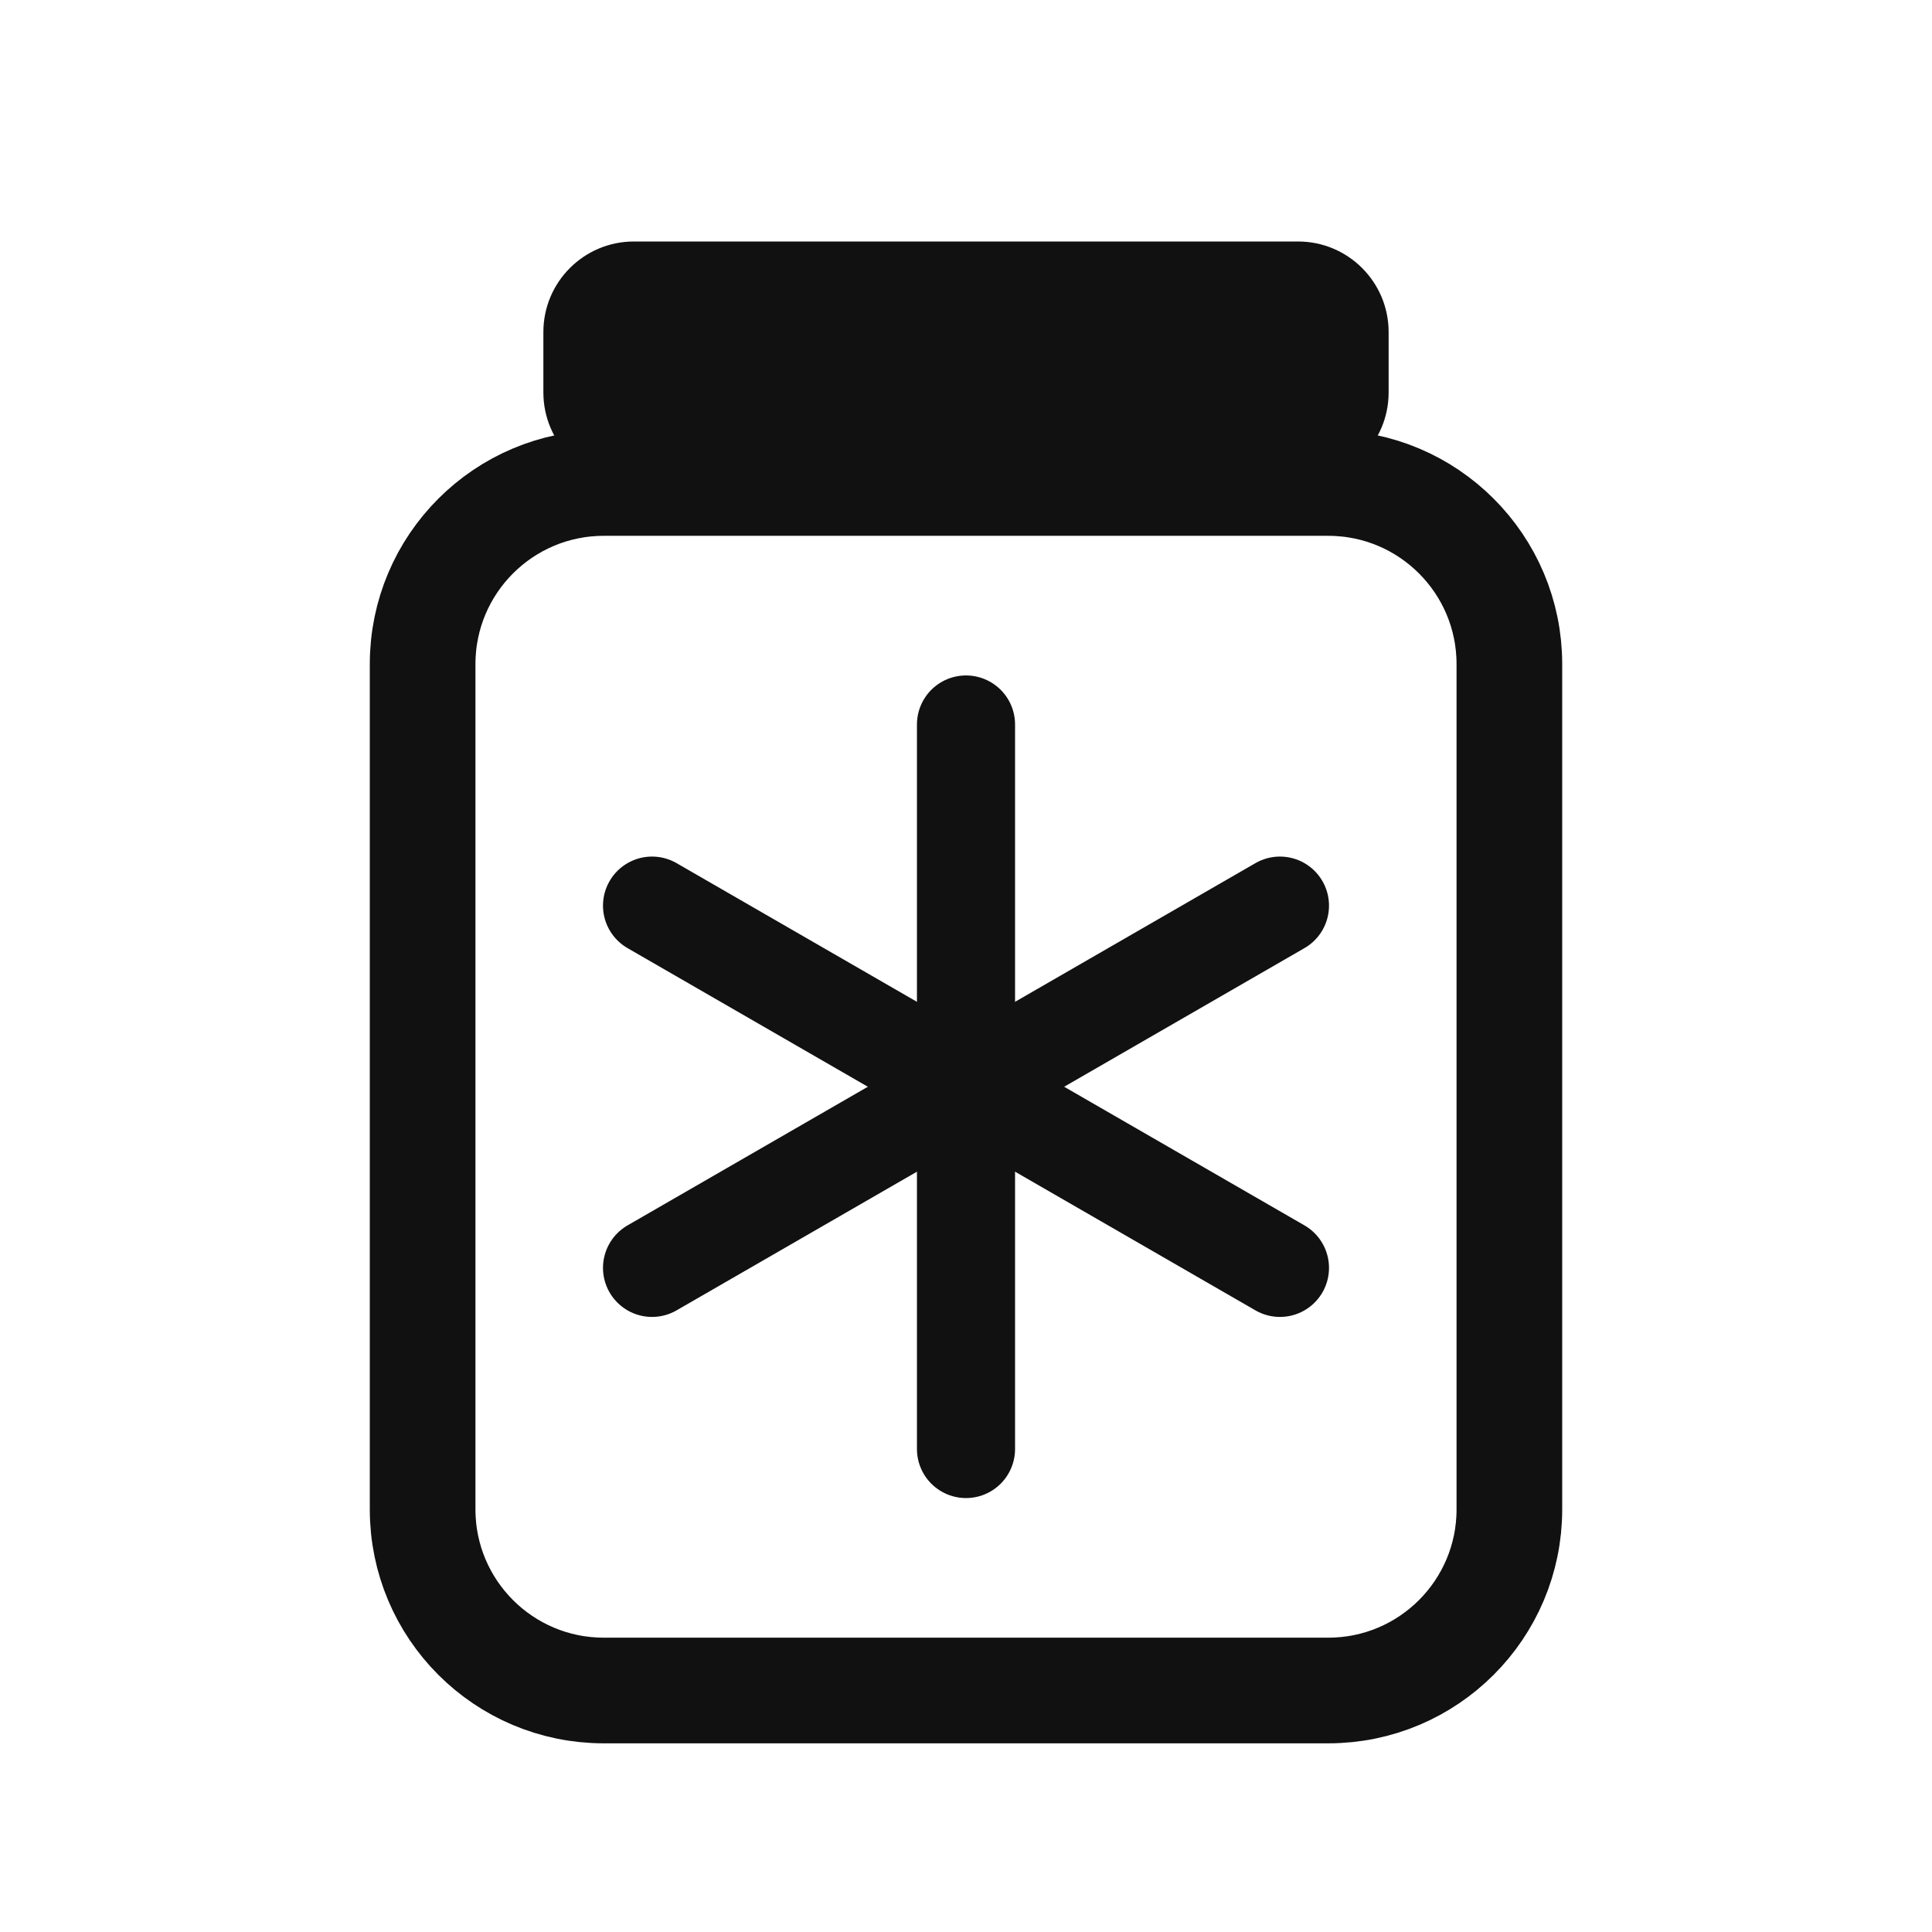
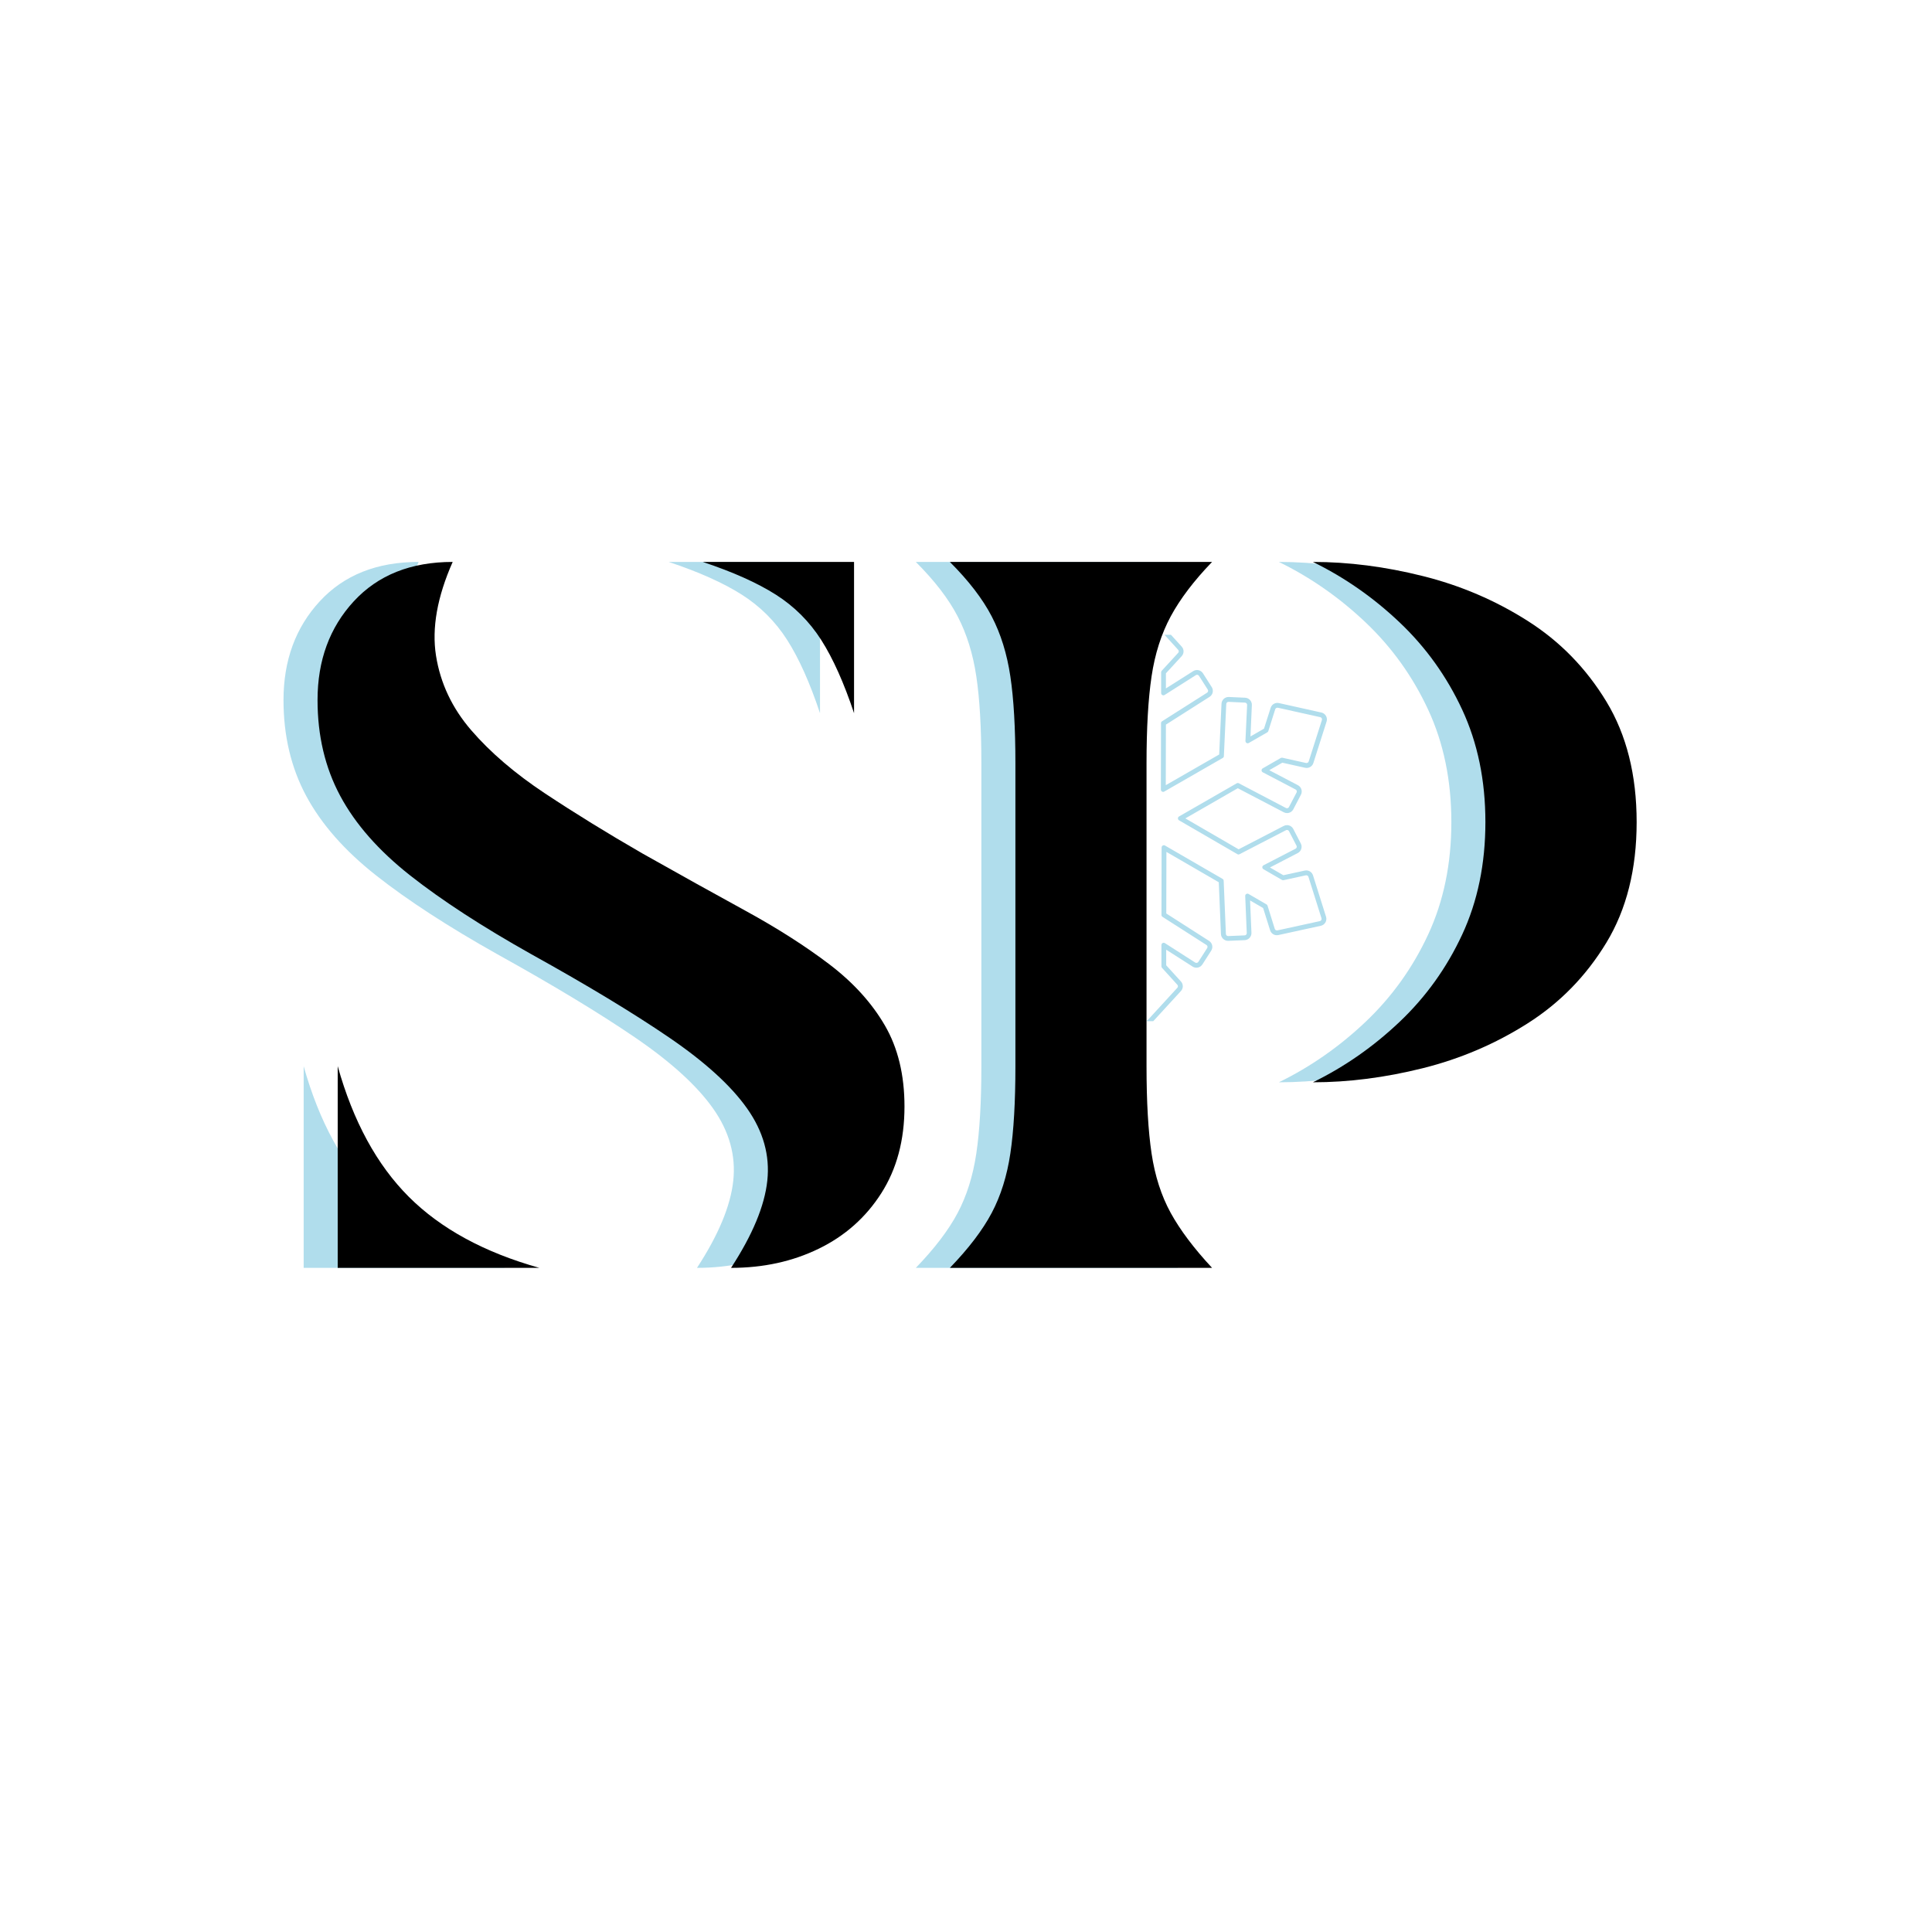
- <svg xmlns="http://www.w3.org/2000/svg" viewBox="0 0 256 256">
-   <rect x="56" y="64" width="144" height="160" rx="24" fill="none" stroke="#111111" stroke-width="14" />
-   <rect x="72" y="32" width="112" height="32" rx="12" fill="#111111" />
-   <g stroke="#111111" stroke-width="13" stroke-linecap="round">
-     <line x1="128" y1="96" x2="128" y2="192" />
-     <line x1="86.4" y1="120" x2="169.6" y2="168" />
-     <line x1="169.6" y1="120" x2="86.4" y2="168" />
+ <svg xmlns="http://www.w3.org/2000/svg" width="2000" zoomAndPan="magnify" viewBox="0 0 1500 1500" height="2000" preserveAspectRatio="xMidYMid meet" version="1.0">
+   <defs>
+     <g />
+     <clipPath id="359f55738b">
+       <path d="M 890.47 492.85 L 1030.5 492.85 L 1030.5 792.85 L 890.47 792.85 Z M 890.47 492.85 " clip-rule="nonzero" />
+     </clipPath>
+   </defs>
+   <g fill="#b0ddec" fill-opacity="1">
+     <g transform="translate(180.95, 984.37)">
+       <g>
+         <path d="M 144.08 -548.09 C 132.07 -520.96 127.75 -496.69 131.14 -475.28 C 134.54 -453.88 143.67 -434.55 158.55 -417.33 C 173.43 -400.11 192.49 -383.8 215.72 -368.39 C 238.95 -352.99 264.13 -337.47 291.28 -321.81 C 319.99 -305.63 346.74 -290.76 371.53 -277.19 C 396.32 -263.61 417.98 -249.78 436.52 -235.69 C 455.05 -221.59 469.4 -205.8 479.58 -188.31 C 489.77 -170.82 494.86 -149.81 494.86 -125.28 C 494.86 -99.18 488.85 -76.73 476.84 -57.94 C 464.84 -39.14 448.66 -24.79 428.3 -14.88 C 407.94 -4.96 385.24 0 360.19 0 C 376.88 -25.57 386.27 -48.14 388.36 -67.72 C 390.45 -87.3 385.23 -105.97 372.7 -123.72 C 360.18 -141.47 339.96 -159.87 312.03 -178.92 C 284.1 -197.97 248.47 -219.5 205.14 -243.52 C 167.04 -264.91 135.72 -285.27 111.19 -304.58 C 86.66 -323.9 68.52 -344.52 56.77 -366.44 C 45.02 -388.36 39.16 -413.16 39.16 -440.83 C 39.16 -471.63 48.55 -497.21 67.34 -517.56 C 86.13 -537.91 111.71 -548.09 144.08 -548.09 Z M 455.7 -430.66 C 447.88 -454.14 439.4 -473.07 430.27 -487.42 C 421.13 -501.77 409.38 -513.52 395.02 -522.66 C 380.66 -531.79 361.74 -540.27 338.25 -548.09 L 455.7 -548.09 Z M 54.81 -156.59 C 66.81 -113.79 85.21 -79.99 110 -55.2 C 134.8 -30.41 168.6 -12.01 211.41 0 L 54.81 0 Z M 54.81 -156.59 " />
+       </g>
+     </g>
+   </g>
+   <g fill="#b0ddec" fill-opacity="1">
+     <g transform="translate(675.81, 984.37)">
+       <g>
+         <path d="M 35.23 0 C 49.85 -15.13 60.68 -29.36 67.72 -42.67 C 74.77 -55.98 79.6 -71.38 82.2 -88.86 C 84.82 -106.35 86.12 -128.93 86.12 -156.59 L 86.12 -391.5 C 86.12 -419.16 84.82 -441.74 82.2 -459.22 C 79.6 -476.71 74.77 -492.24 67.72 -505.81 C 60.68 -519.38 49.85 -533.48 35.23 -548.09 L 238.81 -548.09 C 224.72 -533.48 214.02 -519.38 206.7 -505.81 C 199.4 -492.24 194.44 -476.71 191.83 -459.22 C 189.22 -441.74 187.92 -419.16 187.92 -391.5 L 187.92 -156.59 C 187.92 -128.93 189.22 -106.35 191.83 -88.86 C 194.44 -71.38 199.4 -55.98 206.7 -42.67 C 214.02 -29.36 224.72 -15.13 238.81 0 Z M 568.45 -346.09 C 568.45 -309.55 560.62 -278.36 544.97 -252.52 C 529.31 -226.68 508.95 -205.8 483.89 -189.88 C 458.84 -173.96 431.69 -162.34 402.45 -155.03 C 373.22 -147.73 344.77 -144.08 317.11 -144.08 C 341.65 -156.08 364.1 -171.73 384.45 -191.05 C 404.8 -210.36 420.99 -232.94 433 -258.78 C 445.01 -284.62 451.02 -313.73 451.02 -346.09 C 451.02 -378.45 445.01 -407.55 433 -433.39 C 420.99 -459.23 404.8 -481.81 384.45 -501.12 C 364.1 -520.44 341.65 -536.09 317.11 -548.09 C 344.77 -548.09 373.22 -544.44 402.45 -537.12 C 431.69 -529.82 458.84 -518.21 483.89 -502.28 C 508.95 -486.36 529.31 -465.48 544.97 -439.64 C 560.62 -413.8 568.45 -382.62 568.45 -346.09 Z M 568.45 -346.09 " />
+       </g>
+     </g>
+   </g>
+   <g fill="#000000" fill-opacity="1">
+     <g transform="translate(207.38, 984.37)">
+       <g>
+         <path d="M 144.08 -548.09 C 132.07 -520.96 127.75 -496.69 131.14 -475.28 C 134.54 -453.88 143.67 -434.55 158.55 -417.33 C 173.43 -400.11 192.49 -383.8 215.72 -368.39 C 238.95 -352.99 264.13 -337.47 291.28 -321.81 C 319.99 -305.63 346.74 -290.76 371.53 -277.19 C 396.32 -263.61 417.98 -249.78 436.52 -235.69 C 455.05 -221.59 469.4 -205.8 479.58 -188.31 C 489.77 -170.82 494.86 -149.81 494.86 -125.28 C 494.86 -99.18 488.85 -76.73 476.84 -57.94 C 464.84 -39.14 448.66 -24.79 428.3 -14.88 C 407.94 -4.96 385.24 0 360.19 0 C 376.88 -25.57 386.27 -48.14 388.36 -67.72 C 390.45 -87.3 385.23 -105.97 372.7 -123.72 C 360.18 -141.47 339.96 -159.87 312.03 -178.92 C 284.1 -197.97 248.47 -219.5 205.14 -243.52 C 167.04 -264.91 135.72 -285.27 111.19 -304.58 C 86.66 -323.9 68.52 -344.52 56.77 -366.44 C 45.02 -388.36 39.16 -413.16 39.16 -440.83 C 39.16 -471.63 48.55 -497.21 67.34 -517.56 C 86.13 -537.91 111.71 -548.09 144.08 -548.09 Z M 455.7 -430.66 C 447.88 -454.14 439.4 -473.07 430.27 -487.42 C 421.13 -501.77 409.38 -513.52 395.02 -522.66 C 380.66 -531.79 361.74 -540.27 338.25 -548.09 L 455.7 -548.09 Z M 54.81 -156.59 C 66.81 -113.79 85.21 -79.99 110 -55.2 C 134.8 -30.41 168.6 -12.01 211.41 0 L 54.81 0 Z M 54.81 -156.59 " />
+       </g>
+     </g>
+   </g>
+   <g fill="#000000" fill-opacity="1">
+     <g transform="translate(702.24, 984.37)">
+       <g>
+         <path d="M 35.23 0 C 49.85 -15.13 60.68 -29.36 67.72 -42.67 C 74.77 -55.98 79.6 -71.38 82.2 -88.86 C 84.82 -106.35 86.12 -128.93 86.12 -156.59 L 86.12 -391.5 C 86.12 -419.16 84.82 -441.74 82.2 -459.22 C 79.6 -476.71 74.77 -492.24 67.72 -505.81 C 60.68 -519.38 49.85 -533.48 35.23 -548.09 L 238.81 -548.09 C 224.72 -533.48 214.02 -519.38 206.7 -505.81 C 199.4 -492.24 194.44 -476.71 191.83 -459.22 C 189.22 -441.74 187.92 -419.16 187.92 -391.5 L 187.92 -156.59 C 187.92 -128.93 189.22 -106.35 191.83 -88.86 C 194.44 -71.38 199.4 -55.98 206.7 -42.67 C 214.02 -29.36 224.72 -15.13 238.81 0 Z M 568.45 -346.09 C 568.45 -309.55 560.62 -278.36 544.97 -252.52 C 529.31 -226.68 508.95 -205.8 483.89 -189.88 C 458.84 -173.96 431.69 -162.34 402.45 -155.03 C 373.22 -147.73 344.77 -144.08 317.11 -144.08 C 341.65 -156.08 364.1 -171.73 384.45 -191.05 C 404.8 -210.36 420.99 -232.94 433 -258.78 C 445.01 -284.62 451.02 -313.73 451.02 -346.09 C 451.02 -378.45 445.01 -407.55 433 -433.39 C 420.99 -459.23 404.8 -481.81 384.45 -501.12 C 364.1 -520.44 341.65 -536.09 317.11 -548.09 C 344.77 -548.09 373.22 -544.44 402.45 -537.12 C 431.69 -529.82 458.84 -518.21 483.89 -502.28 C 508.95 -486.36 529.31 -465.48 544.97 -439.64 C 560.62 -413.8 568.45 -382.62 568.45 -346.09 Z M 568.45 -346.09 " />
+       </g>
+     </g>
+   </g>
+   <g clip-path="url(#359f55738b)">
+     <path fill="#b0ddec" d="M 754.81 718.18 L 787.73 725.52 C 788.13 725.61 788.53 725.65 788.93 725.65 C 789.52 725.65 790.09 725.56 790.64 725.38 C 791.2 725.2 791.71 724.94 792.18 724.59 C 792.65 724.25 793.05 723.84 793.39 723.37 C 793.73 722.89 793.99 722.38 794.16 721.82 L 799.33 705.64 L 809.84 699.61 L 808.77 723.92 C 808.75 724.29 808.77 724.64 808.82 725 C 808.88 725.35 808.97 725.7 809.09 726.04 C 809.21 726.38 809.37 726.7 809.55 727.01 C 809.74 727.32 809.95 727.61 810.2 727.87 C 810.44 728.14 810.71 728.38 811 728.59 C 811.29 728.8 811.59 728.99 811.92 729.14 C 812.25 729.29 812.58 729.41 812.93 729.5 C 813.28 729.59 813.64 729.64 814 729.66 L 826.71 730.25 L 826.97 730.25 C 827.32 730.25 827.67 730.21 828.01 730.15 C 828.36 730.08 828.69 729.98 829.01 729.86 C 829.34 729.73 829.65 729.57 829.94 729.38 C 830.23 729.19 830.51 728.97 830.76 728.73 C 831.02 728.49 831.24 728.23 831.45 727.94 C 831.64 727.66 831.82 727.36 831.96 727.04 C 832.11 726.72 832.22 726.39 832.3 726.05 C 832.38 725.71 832.43 725.37 832.45 725.02 L 834.26 685.6 L 875.71 661.78 L 875.62 708.79 L 841.6 730.34 C 841.29 730.54 841.01 730.75 840.75 731 C 840.49 731.25 840.25 731.52 840.05 731.82 C 839.84 732.11 839.66 732.43 839.52 732.75 C 839.37 733.09 839.26 733.43 839.18 733.78 C 839.1 734.13 839.05 734.48 839.05 734.84 C 839.04 735.21 839.06 735.56 839.12 735.92 C 839.19 736.27 839.28 736.62 839.41 736.96 C 839.54 737.29 839.7 737.61 839.89 737.92 L 846.72 748.63 C 846.91 748.94 847.13 749.22 847.38 749.48 C 847.63 749.74 847.9 749.98 848.2 750.18 C 848.49 750.39 848.8 750.57 849.13 750.71 C 849.46 750.86 849.8 750.97 850.16 751.05 C 850.51 751.13 850.86 751.17 851.22 751.18 C 851.58 751.19 851.94 751.16 852.3 751.11 C 852.65 751.04 853 750.95 853.33 750.82 C 853.67 750.69 853.99 750.53 854.29 750.34 L 875.51 736.88 L 875.51 748.58 L 863.25 761.92 C 863.02 762.17 862.82 762.44 862.64 762.73 C 862.46 763.02 862.3 763.32 862.18 763.63 C 862.06 763.95 861.96 764.27 861.9 764.61 C 861.84 764.94 861.81 765.28 861.81 765.62 C 861.81 765.96 861.84 766.3 861.9 766.63 C 861.96 766.96 862.06 767.29 862.18 767.61 C 862.3 767.93 862.46 768.23 862.64 768.52 C 862.82 768.8 863.02 769.07 863.25 769.32 L 885.97 794.28 C 886.23 794.56 886.51 794.81 886.82 795.03 C 887.13 795.25 887.46 795.44 887.8 795.59 C 888.15 795.75 888.52 795.86 888.89 795.94 C 889.26 796.02 889.64 796.06 890.02 796.06 C 890.4 796.06 890.77 796.02 891.15 795.94 C 891.52 795.86 891.88 795.75 892.23 795.59 C 892.58 795.44 892.91 795.25 893.22 795.03 C 893.53 794.81 893.81 794.56 894.07 794.28 L 916.88 769.42 C 917.11 769.17 917.32 768.9 917.5 768.61 C 917.68 768.32 917.83 768.02 917.95 767.7 C 918.07 767.39 918.17 767.06 918.23 766.73 C 918.29 766.39 918.32 766.05 918.32 765.71 C 918.32 765.38 918.29 765.04 918.23 764.71 C 918.17 764.37 918.07 764.05 917.95 763.73 C 917.83 763.41 917.68 763.11 917.5 762.82 C 917.32 762.54 917.11 762.27 916.88 762.02 L 905.44 749.45 L 905.44 737.34 L 925.93 750.45 C 926.24 750.65 926.55 750.81 926.89 750.95 C 927.23 751.07 927.57 751.17 927.93 751.24 C 928.29 751.3 928.64 751.33 929 751.32 C 929.36 751.32 929.72 751.27 930.07 751.2 C 930.42 751.12 930.77 751.01 931.09 750.86 C 931.43 750.72 931.74 750.54 932.04 750.34 C 932.33 750.13 932.6 749.9 932.85 749.64 C 933.1 749.38 933.32 749.1 933.52 748.79 L 940.39 738.08 C 940.58 737.77 940.74 737.45 940.88 737.12 C 941 736.79 941.1 736.44 941.16 736.08 C 941.23 735.73 941.25 735.37 941.25 735.01 C 941.24 734.65 941.2 734.3 941.12 733.95 C 941.04 733.59 940.93 733.25 940.79 732.92 C 940.64 732.59 940.47 732.28 940.26 731.98 C 940.05 731.69 939.82 731.42 939.56 731.17 C 939.3 730.92 939.02 730.7 938.71 730.5 L 905.5 709.23 L 905.6 661.41 L 946.26 684.98 L 947.94 725.19 C 947.96 725.54 948 725.88 948.08 726.23 C 948.16 726.57 948.27 726.9 948.42 727.22 C 948.56 727.54 948.73 727.84 948.94 728.13 C 949.14 728.41 949.37 728.68 949.62 728.92 C 949.87 729.16 950.14 729.38 950.44 729.57 C 950.73 729.76 951.04 729.92 951.37 730.05 C 951.7 730.18 952.03 730.28 952.38 730.35 C 952.72 730.41 953.07 730.45 953.42 730.45 L 953.65 730.45 L 966.37 729.93 C 966.73 729.91 967.09 729.86 967.43 729.77 C 967.79 729.69 968.12 729.57 968.45 729.41 C 968.77 729.26 969.08 729.08 969.38 728.87 C 969.66 728.66 969.93 728.42 970.18 728.15 C 970.42 727.89 970.63 727.6 970.82 727.29 C 971.01 726.99 971.16 726.66 971.29 726.32 C 971.41 725.99 971.5 725.64 971.56 725.29 C 971.61 724.93 971.64 724.57 971.62 724.21 L 970.55 699.11 L 980.68 704.98 L 986.11 722.26 C 986.28 722.82 986.54 723.34 986.88 723.81 C 987.21 724.29 987.62 724.7 988.09 725.04 C 988.56 725.39 989.07 725.65 989.63 725.83 C 990.18 726.01 990.75 726.1 991.34 726.1 C 991.73 726.1 992.12 726.06 992.5 725.98 L 1025.47 718.78 C 1025.85 718.7 1026.21 718.58 1026.55 718.43 C 1026.9 718.27 1027.23 718.08 1027.54 717.86 C 1027.85 717.63 1028.13 717.38 1028.38 717.09 C 1028.64 716.81 1028.86 716.5 1029.05 716.18 C 1029.25 715.84 1029.4 715.5 1029.52 715.14 C 1029.64 714.77 1029.72 714.4 1029.76 714.02 C 1029.8 713.64 1029.8 713.27 1029.77 712.89 C 1029.73 712.51 1029.65 712.14 1029.54 711.77 L 1019.42 679.63 C 1019.25 679.07 1018.99 678.55 1018.65 678.08 C 1018.31 677.61 1017.91 677.2 1017.44 676.85 C 1016.96 676.51 1016.45 676.24 1015.9 676.06 C 1015.34 675.88 1014.77 675.79 1014.19 675.79 C 1013.79 675.79 1013.4 675.83 1013.01 675.91 L 996.41 679.53 L 985.98 673.5 L 1007.6 662.3 C 1007.92 662.14 1008.22 661.94 1008.5 661.71 C 1008.78 661.49 1009.04 661.24 1009.27 660.96 C 1009.5 660.69 1009.7 660.39 1009.88 660.08 C 1010.05 659.76 1010.19 659.43 1010.3 659.09 C 1010.41 658.75 1010.48 658.4 1010.52 658.04 C 1010.57 657.68 1010.57 657.32 1010.54 656.96 C 1010.51 656.61 1010.45 656.25 1010.34 655.91 C 1010.25 655.56 1010.11 655.23 1009.95 654.91 L 1004.09 643.59 C 1003.86 643.15 1003.57 642.74 1003.23 642.38 C 1002.89 642.01 1002.5 641.7 1002.07 641.43 C 1001.64 641.17 1001.18 640.97 1000.7 640.84 C 1000.22 640.7 999.73 640.64 999.22 640.64 C 998.33 640.64 997.49 640.84 996.7 641.25 L 961.67 659.4 L 920.31 635.4 L 961.02 611.98 L 996.71 630.64 C 997.52 631.06 998.36 631.27 999.27 631.27 C 999.77 631.27 1000.26 631.21 1000.74 631.07 C 1001.22 630.94 1001.68 630.74 1002.11 630.48 C 1002.53 630.22 1002.92 629.91 1003.26 629.54 C 1003.6 629.18 1003.89 628.77 1004.12 628.33 L 1010.02 617.04 C 1010.19 616.72 1010.32 616.39 1010.43 616.05 C 1010.53 615.7 1010.59 615.35 1010.62 614.99 C 1010.66 614.63 1010.66 614.27 1010.62 613.91 C 1010.58 613.56 1010.51 613.21 1010.4 612.86 C 1010.29 612.52 1010.15 612.19 1009.98 611.87 C 1009.81 611.55 1009.61 611.26 1009.38 610.98 C 1009.14 610.71 1008.89 610.46 1008.61 610.23 C 1008.33 610 1008.03 609.81 1007.71 609.64 L 985.45 597.98 L 995.59 592.15 L 1013.27 596.1 C 1013.66 596.18 1014.07 596.22 1014.47 596.23 C 1015.05 596.23 1015.62 596.14 1016.18 595.96 C 1016.73 595.78 1017.24 595.52 1017.71 595.17 C 1018.18 594.83 1018.59 594.42 1018.93 593.95 C 1019.27 593.47 1019.52 592.96 1019.7 592.4 L 1029.94 560.25 C 1030.06 559.89 1030.14 559.52 1030.18 559.14 C 1030.23 558.75 1030.23 558.37 1030.19 557.99 C 1030.15 557.61 1030.07 557.23 1029.95 556.87 C 1029.84 556.5 1029.68 556.16 1029.49 555.82 C 1029.3 555.49 1029.07 555.18 1028.82 554.89 C 1028.56 554.61 1028.28 554.35 1027.97 554.12 C 1027.66 553.9 1027.33 553.71 1026.98 553.55 C 1026.63 553.39 1026.27 553.27 1025.89 553.2 L 992.95 545.86 C 992.56 545.77 992.17 545.72 991.77 545.73 C 991.18 545.73 990.61 545.82 990.06 546 C 989.51 546.18 989 546.44 988.52 546.78 C 988.05 547.12 987.65 547.54 987.31 548.01 C 986.97 548.48 986.71 549 986.54 549.55 L 981.37 565.73 L 970.87 571.77 L 971.94 547.45 C 971.96 547.09 971.94 546.74 971.89 546.38 C 971.84 546.03 971.75 545.68 971.63 545.35 C 971.51 545.01 971.36 544.69 971.17 544.38 C 970.99 544.07 970.78 543.79 970.54 543.52 C 970.3 543.25 970.04 543.01 969.75 542.8 C 969.46 542.58 969.16 542.4 968.84 542.24 C 968.52 542.09 968.18 541.96 967.83 541.88 C 967.49 541.79 967.14 541.73 966.78 541.71 L 954.1 541.14 L 953.86 541.14 C 953.51 541.14 953.16 541.17 952.82 541.24 C 952.47 541.3 952.14 541.4 951.81 541.53 C 951.49 541.66 951.18 541.82 950.88 542.01 C 950.59 542.2 950.32 542.42 950.06 542.66 C 949.81 542.9 949.58 543.16 949.38 543.45 C 949.18 543.73 949 544.04 948.86 544.36 C 948.71 544.68 948.6 545 948.52 545.34 C 948.43 545.68 948.39 546.03 948.37 546.38 L 946.57 585.79 L 905.11 609.61 L 905.21 562.6 L 939.1 541.04 C 939.41 540.85 939.69 540.63 939.95 540.38 C 940.21 540.13 940.44 539.86 940.65 539.56 C 940.86 539.27 941.03 538.96 941.18 538.63 C 941.32 538.3 941.44 537.96 941.52 537.61 C 941.59 537.25 941.64 536.9 941.64 536.54 C 941.65 536.18 941.62 535.82 941.57 535.46 C 941.5 535.11 941.41 534.77 941.28 534.43 C 941.15 534.09 940.99 533.77 940.79 533.47 L 933.98 522.75 C 933.79 522.45 933.57 522.17 933.32 521.91 C 933.07 521.64 932.8 521.41 932.5 521.2 C 932.21 521 931.89 520.82 931.57 520.67 C 931.23 520.53 930.89 520.41 930.54 520.34 C 930.19 520.26 929.84 520.21 929.48 520.21 C 929.11 520.2 928.76 520.23 928.4 520.29 C 928.05 520.35 927.7 520.45 927.37 520.57 C 927.03 520.71 926.71 520.87 926.41 521.06 L 905.21 534.48 L 905.21 522.77 L 917.46 509.43 C 917.69 509.18 917.89 508.91 918.07 508.62 C 918.25 508.33 918.41 508.03 918.53 507.71 C 918.66 507.39 918.75 507.07 918.81 506.73 C 918.88 506.4 918.91 506.06 918.91 505.72 C 918.91 505.38 918.88 505.05 918.81 504.71 C 918.75 504.38 918.66 504.05 918.53 503.73 C 918.41 503.42 918.25 503.12 918.07 502.83 C 917.89 502.54 917.69 502.27 917.46 502.02 L 894.8 477.07 C 894.54 476.79 894.26 476.53 893.95 476.31 C 893.64 476.09 893.31 475.9 892.96 475.75 C 892.61 475.59 892.25 475.48 891.88 475.4 C 891.5 475.32 891.13 475.28 890.75 475.28 C 890.36 475.28 889.99 475.32 889.61 475.4 C 889.24 475.48 888.88 475.59 888.53 475.75 C 888.18 475.9 887.86 476.09 887.55 476.31 C 887.23 476.53 886.95 476.79 886.7 477.07 L 863.88 501.93 C 863.64 502.18 863.44 502.44 863.26 502.73 C 863.08 503.02 862.93 503.32 862.8 503.64 C 862.68 503.96 862.59 504.28 862.52 504.61 C 862.46 504.95 862.43 505.29 862.43 505.62 C 862.43 505.96 862.46 506.3 862.52 506.64 C 862.59 506.97 862.68 507.3 862.8 507.61 C 862.93 507.93 863.08 508.23 863.26 508.52 C 863.44 508.81 863.64 509.08 863.88 509.33 L 875.3 521.89 L 875.3 534 L 854.77 520.87 C 854.46 520.67 854.14 520.51 853.81 520.38 C 853.47 520.25 853.13 520.15 852.77 520.09 C 852.42 520.02 852.06 519.99 851.7 520 C 851.34 520.01 850.98 520.05 850.63 520.12 C 850.28 520.2 849.94 520.31 849.61 520.46 C 849.28 520.6 848.97 520.78 848.67 520.98 C 848.38 521.19 848.11 521.42 847.86 521.68 C 847.61 521.94 847.38 522.23 847.19 522.53 L 840.32 533.24 C 840.13 533.55 839.96 533.87 839.84 534.2 C 839.71 534.54 839.61 534.88 839.55 535.24 C 839.48 535.59 839.45 535.95 839.46 536.31 C 839.47 536.67 839.51 537.03 839.59 537.38 C 839.66 537.73 839.78 538.07 839.92 538.4 C 840.06 538.73 840.24 539.05 840.45 539.34 C 840.65 539.64 840.88 539.91 841.14 540.16 C 841.4 540.41 841.68 540.63 841.98 540.83 L 875.2 562.09 L 875.1 609.91 L 834.44 586.34 L 832.78 546.12 C 832.77 545.77 832.72 545.43 832.64 545.09 C 832.56 544.74 832.45 544.41 832.3 544.09 C 832.16 543.77 831.98 543.47 831.78 543.18 C 831.58 542.89 831.35 542.63 831.1 542.39 C 830.84 542.14 830.57 541.93 830.27 541.74 C 829.98 541.55 829.67 541.39 829.34 541.26 C 829.02 541.13 828.68 541.03 828.34 540.97 C 827.99 540.9 827.64 540.87 827.29 540.87 L 827.07 540.87 L 814.34 541.4 C 813.98 541.41 813.63 541.46 813.28 541.55 C 812.93 541.63 812.6 541.75 812.27 541.9 C 811.95 542.05 811.64 542.23 811.35 542.44 C 811.06 542.65 810.79 542.89 810.55 543.15 C 810.3 543.41 810.09 543.7 809.9 544 C 809.71 544.31 809.56 544.63 809.43 544.96 C 809.31 545.3 809.21 545.64 809.16 546 C 809.1 546.35 809.08 546.71 809.09 547.07 L 810.16 572.18 L 800.01 566.35 L 794.58 549.07 C 794.41 548.51 794.15 547.99 793.81 547.52 C 793.47 547.04 793.07 546.63 792.59 546.29 C 792.12 545.94 791.61 545.68 791.05 545.49 C 790.5 545.31 789.93 545.22 789.34 545.22 C 788.95 545.22 788.56 545.27 788.17 545.35 L 755.21 552.54 C 754.84 552.62 754.48 552.74 754.14 552.9 C 753.79 553.05 753.46 553.24 753.15 553.47 C 752.84 553.69 752.56 553.95 752.31 554.23 C 752.05 554.51 751.83 554.82 751.64 555.15 C 751.45 555.48 751.29 555.82 751.17 556.19 C 751.05 556.55 750.97 556.92 750.93 557.3 C 750.89 557.68 750.88 558.05 750.92 558.43 C 750.95 558.81 751.03 559.18 751.14 559.55 L 761.27 591.69 C 761.44 592.25 761.7 592.77 762.04 593.25 C 762.38 593.72 762.78 594.13 763.25 594.48 C 763.72 594.82 764.23 595.09 764.79 595.27 C 765.34 595.45 765.91 595.54 766.5 595.54 C 766.89 595.54 767.28 595.5 767.66 595.41 L 784.26 591.79 L 794.74 597.86 L 773.13 609.11 C 772.81 609.27 772.51 609.46 772.23 609.69 C 771.95 609.91 771.69 610.16 771.46 610.44 C 771.23 610.71 771.02 611.01 770.85 611.32 C 770.68 611.64 770.53 611.97 770.42 612.31 C 770.31 612.66 770.24 613.01 770.2 613.36 C 770.16 613.72 770.15 614.08 770.18 614.44 C 770.21 614.8 770.28 615.15 770.38 615.5 C 770.48 615.84 770.61 616.18 770.77 616.5 L 776.63 627.81 C 776.8 628.13 777 628.43 777.22 628.71 C 777.45 628.99 777.7 629.25 777.97 629.48 C 778.25 629.71 778.54 629.91 778.86 630.09 C 779.17 630.26 779.5 630.4 779.84 630.51 C 780.19 630.62 780.54 630.7 780.9 630.73 C 781.25 630.77 781.61 630.78 781.97 630.75 C 782.33 630.72 782.68 630.66 783.03 630.55 C 783.38 630.46 783.71 630.32 784.03 630.16 L 819.1 612.02 L 860.42 636 L 819.71 659.42 L 784 640.78 C 783.69 640.61 783.36 640.48 783.01 640.38 C 782.66 640.27 782.31 640.21 781.95 640.18 C 781.59 640.14 781.23 640.15 780.88 640.19 C 780.52 640.23 780.17 640.3 779.82 640.41 C 779.48 640.51 779.15 640.65 778.84 640.82 C 778.52 641 778.22 641.2 777.95 641.43 C 777.67 641.66 777.42 641.91 777.19 642.2 C 776.96 642.47 776.77 642.77 776.6 643.09 L 770.7 654.38 C 770.53 654.7 770.4 655.04 770.3 655.38 C 770.2 655.73 770.13 656.08 770.09 656.44 C 770.06 656.8 770.07 657.16 770.11 657.52 C 770.14 657.88 770.22 658.22 770.32 658.57 C 770.43 658.91 770.57 659.24 770.75 659.56 C 770.92 659.88 771.12 660.17 771.36 660.45 C 771.59 660.72 771.84 660.97 772.12 661.2 C 772.4 661.43 772.7 661.62 773.02 661.79 L 795.29 673.43 L 785.15 679.27 L 767.45 675.33 C 767.06 675.24 766.66 675.19 766.26 675.19 C 765.68 675.19 765.11 675.28 764.56 675.46 C 764 675.64 763.49 675.91 763.02 676.25 C 762.55 676.59 762.14 677 761.8 677.48 C 761.46 677.95 761.21 678.46 761.03 679.02 L 750.78 711.16 C 750.55 711.9 750.47 712.65 750.55 713.41 C 750.64 714.18 750.87 714.9 751.25 715.57 C 751.63 716.23 752.14 716.79 752.75 717.25 C 753.38 717.7 754.06 718.01 754.81 718.18 Z M 766.25 678.94 C 766.38 678.93 766.5 678.93 766.62 678.94 L 785.09 683.14 C 785.21 683.16 785.34 683.16 785.46 683.14 C 785.77 683.14 786.06 683.07 786.33 682.92 L 800.34 674.87 C 800.61 674.71 800.82 674.5 800.98 674.22 C 801.14 673.95 801.21 673.65 801.2 673.33 C 801.2 673.02 801.11 672.72 800.94 672.45 C 800.77 672.18 800.55 671.98 800.27 671.83 L 774.76 658.5 C 774.55 658.39 774.38 658.25 774.23 658.07 C 774.08 657.89 773.98 657.7 773.91 657.48 C 773.84 657.26 773.81 657.04 773.83 656.8 C 773.85 656.57 773.91 656.36 774.02 656.15 L 779.92 644.87 C 780.07 644.58 780.29 644.36 780.56 644.19 C 780.84 644.02 781.14 643.94 781.46 643.94 C 781.75 643.94 782.02 644 782.27 644.13 L 818.9 663.3 C 819.46 663.6 820.01 663.6 820.56 663.3 L 865.31 637.58 C 865.58 637.43 865.79 637.22 865.95 636.95 C 866.11 636.68 866.18 636.39 866.18 636.08 C 866.18 635.77 866.11 635.48 865.95 635.21 C 865.79 634.95 865.58 634.74 865.31 634.58 L 819.98 608.21 C 819.71 608.06 819.43 607.98 819.12 607.98 C 818.83 607.98 818.57 608.05 818.31 608.18 L 782.3 626.82 C 782.05 626.96 781.79 627.02 781.51 627.02 C 781.18 627.02 780.88 626.94 780.61 626.77 C 780.33 626.6 780.12 626.38 779.96 626.09 L 774.09 614.77 C 773.99 614.57 773.93 614.35 773.91 614.12 C 773.89 613.89 773.91 613.67 773.98 613.45 C 774.05 613.23 774.16 613.03 774.31 612.86 C 774.46 612.68 774.64 612.54 774.84 612.44 L 799.71 599.58 C 800 599.43 800.22 599.23 800.39 598.96 C 800.55 598.69 800.64 598.39 800.65 598.08 C 800.66 597.76 800.59 597.46 800.43 597.19 C 800.28 596.91 800.06 596.7 799.79 596.54 L 785.46 588.22 C 785.19 588.07 784.89 587.99 784.58 588 C 784.46 587.98 784.34 587.98 784.22 588 L 766.86 591.79 C 766.74 591.8 766.61 591.8 766.49 591.79 C 766.11 591.79 765.77 591.67 765.46 591.45 C 765.15 591.22 764.94 590.93 764.82 590.57 L 754.71 558.42 C 754.64 558.19 754.61 557.95 754.64 557.71 C 754.67 557.47 754.74 557.24 754.86 557.03 C 754.99 556.82 755.15 556.64 755.34 556.5 C 755.54 556.36 755.76 556.26 756 556.2 L 788.96 549.02 C 789.09 549 789.21 549 789.33 549.02 C 789.71 549.02 790.05 549.13 790.36 549.36 C 790.67 549.58 790.88 549.88 790.99 550.24 L 796.66 568.26 C 796.79 568.69 797.05 569.02 797.44 569.25 L 811.37 577.34 C 811.64 577.5 811.94 577.58 812.26 577.58 C 812.57 577.57 812.87 577.49 813.14 577.33 C 813.41 577.16 813.62 576.94 813.77 576.66 C 813.92 576.38 813.99 576.09 813.98 575.77 L 812.84 546.96 C 812.83 546.73 812.86 546.5 812.94 546.29 C 813.02 546.07 813.14 545.88 813.29 545.71 C 813.45 545.54 813.63 545.41 813.84 545.31 C 814.05 545.21 814.27 545.16 814.5 545.15 L 827.23 544.62 L 827.29 544.62 C 827.52 544.62 827.73 544.66 827.94 544.75 C 828.15 544.83 828.34 544.95 828.5 545.1 C 828.66 545.26 828.79 545.44 828.88 545.64 C 828.97 545.84 829.02 546.06 829.03 546.28 L 830.75 587.59 C 830.77 587.88 830.85 588.16 831 588.41 C 831.15 588.66 831.36 588.87 831.61 589.02 L 876.25 614.91 C 876.38 614.99 876.52 615.05 876.67 615.09 C 876.81 615.12 876.96 615.14 877.12 615.14 C 877.27 615.14 877.42 615.12 877.57 615.09 C 877.71 615.05 877.85 614.99 877.98 614.91 C 878.12 614.84 878.23 614.75 878.34 614.64 C 878.45 614.53 878.54 614.41 878.62 614.28 C 878.7 614.14 878.75 614.01 878.79 613.86 C 878.83 613.71 878.85 613.56 878.85 613.41 L 878.97 561 C 878.97 560.36 878.7 559.87 878.17 559.53 L 844.01 537.68 C 843.82 537.55 843.65 537.4 843.52 537.21 C 843.39 537.02 843.3 536.81 843.25 536.59 C 843.2 536.36 843.2 536.14 843.24 535.91 C 843.28 535.68 843.36 535.47 843.48 535.28 L 850.35 524.56 C 850.47 524.37 850.63 524.2 850.82 524.07 C 851.01 523.94 851.21 523.85 851.44 523.8 C 851.67 523.75 851.89 523.75 852.12 523.79 C 852.35 523.83 852.56 523.91 852.75 524.04 L 876.32 539.14 C 876.61 539.32 876.92 539.42 877.26 539.41 C 877.49 539.41 877.71 539.37 877.92 539.28 C 878.13 539.2 878.32 539.07 878.48 538.91 C 878.64 538.74 878.77 538.55 878.86 538.34 C 878.95 538.13 878.99 537.91 878.99 537.68 L 878.99 521.11 C 878.99 520.66 878.84 520.27 878.54 519.93 L 866.64 506.79 C 866.49 506.63 866.38 506.45 866.3 506.24 C 866.22 506.04 866.18 505.83 866.18 505.61 C 866.18 505.4 866.22 505.19 866.3 504.98 C 866.38 504.79 866.49 504.6 866.64 504.44 L 889.46 479.56 C 889.8 479.19 890.23 479 890.73 479 C 891.25 479 891.68 479.2 892.02 479.57 L 914.74 504.53 C 914.88 504.69 915 504.87 915.07 505.07 C 915.15 505.27 915.19 505.48 915.19 505.7 C 915.19 505.91 915.15 506.12 915.07 506.32 C 915 506.52 914.88 506.7 914.74 506.86 L 901.95 520.79 C 901.66 521.12 901.5 521.51 901.5 521.96 L 901.5 538.12 C 901.5 538.35 901.55 538.57 901.63 538.79 C 901.72 539 901.85 539.19 902.01 539.35 C 902.17 539.51 902.36 539.64 902.57 539.73 C 902.79 539.81 903.01 539.86 903.24 539.86 C 903.57 539.85 903.89 539.76 904.17 539.59 L 928.48 524.16 C 928.68 524.04 928.89 523.95 929.12 523.91 C 929.34 523.88 929.57 523.88 929.79 523.93 C 930.02 523.98 930.23 524.07 930.41 524.2 C 930.6 524.34 930.76 524.5 930.88 524.69 L 937.71 535.41 C 937.83 535.6 937.91 535.81 937.95 536.04 C 937.99 536.27 937.98 536.49 937.93 536.72 C 937.89 536.94 937.79 537.15 937.66 537.34 C 937.53 537.53 937.37 537.68 937.17 537.81 L 902.21 560.01 C 901.68 560.35 901.41 560.84 901.41 561.48 L 901.3 613.08 C 901.3 613.31 901.35 613.53 901.43 613.74 C 901.52 613.95 901.65 614.14 901.81 614.3 C 901.97 614.46 902.16 614.59 902.38 614.68 C 902.59 614.77 902.8 614.81 903.04 614.82 C 903.34 614.82 903.63 614.74 903.9 614.59 L 949.34 588.48 C 949.89 588.16 950.18 587.68 950.21 587.05 L 952.07 546.54 C 952.08 546.32 952.14 546.11 952.23 545.91 C 952.33 545.71 952.46 545.54 952.62 545.39 C 952.78 545.24 952.96 545.12 953.16 545.04 C 953.37 544.96 953.58 544.92 953.8 544.92 L 953.88 544.92 L 966.61 545.51 C 966.84 545.52 967.05 545.58 967.26 545.68 C 967.47 545.77 967.65 545.91 967.8 546.08 C 967.96 546.25 968.08 546.44 968.16 546.66 C 968.23 546.87 968.27 547.09 968.26 547.32 L 966.96 575.27 C 966.95 575.5 966.99 575.73 967.07 575.96 C 967.15 576.18 967.28 576.38 967.44 576.55 C 967.61 576.72 967.8 576.85 968.01 576.95 C 968.23 577.04 968.46 577.09 968.7 577.09 C 969 577.09 969.29 577.01 969.55 576.85 L 983.92 568.6 C 984.31 568.37 984.57 568.04 984.71 567.62 L 990.07 550.69 C 990.19 550.33 990.4 550.04 990.71 549.81 C 991.01 549.59 991.36 549.48 991.73 549.48 C 991.86 549.46 991.98 549.46 992.11 549.48 L 1025.05 556.8 C 1025.29 556.86 1025.5 556.96 1025.7 557.1 C 1025.89 557.25 1026.05 557.43 1026.18 557.64 C 1026.3 557.85 1026.37 558.08 1026.39 558.32 C 1026.42 558.56 1026.39 558.8 1026.32 559.04 L 1016.07 591.18 C 1015.95 591.54 1015.74 591.83 1015.44 592.05 C 1015.13 592.27 1014.79 592.39 1014.42 592.39 C 1014.29 592.41 1014.17 592.41 1014.04 592.39 L 995.59 588.29 C 995.46 588.27 995.34 588.27 995.21 588.29 C 994.91 588.29 994.62 588.36 994.35 588.51 L 980.34 596.57 C 980.07 596.73 979.85 596.94 979.7 597.21 C 979.54 597.49 979.46 597.79 979.47 598.11 C 979.48 598.42 979.56 598.71 979.73 598.98 C 979.89 599.25 980.12 599.46 980.4 599.61 L 1005.92 612.96 C 1006.12 613.07 1006.3 613.21 1006.45 613.39 C 1006.59 613.57 1006.7 613.76 1006.77 613.98 C 1006.84 614.2 1006.86 614.43 1006.84 614.66 C 1006.82 614.89 1006.75 615.11 1006.65 615.31 L 1000.74 626.59 C 1000.59 626.88 1000.38 627.1 1000.11 627.27 C 999.83 627.44 999.54 627.52 999.21 627.52 C 998.92 627.52 998.65 627.46 998.4 627.32 L 961.83 608.14 C 961.58 608 961.31 607.93 961.02 607.94 C 960.71 607.93 960.43 608.01 960.16 608.17 L 915.41 633.89 C 915.14 634.04 914.93 634.25 914.77 634.52 C 914.62 634.79 914.54 635.08 914.54 635.39 C 914.54 635.7 914.62 635.99 914.77 636.26 C 914.93 636.53 915.14 636.74 915.41 636.9 L 960.73 663.19 C 961.29 663.5 961.85 663.5 962.41 663.19 L 998.42 644.57 C 998.67 644.44 998.94 644.38 999.22 644.38 C 999.55 644.38 999.85 644.46 1000.12 644.63 C 1000.4 644.8 1000.61 645.02 1000.77 645.31 L 1006.61 656.6 C 1006.71 656.8 1006.77 657.02 1006.79 657.25 C 1006.81 657.48 1006.79 657.7 1006.72 657.92 C 1006.65 658.14 1006.54 658.34 1006.39 658.52 C 1006.25 658.69 1006.07 658.83 1005.87 658.94 L 980.98 671.8 C 980.7 671.94 980.48 672.15 980.31 672.42 C 980.15 672.69 980.06 672.98 980.05 673.3 C 980.05 673.62 980.12 673.91 980.28 674.19 C 980.43 674.46 980.65 674.68 980.92 674.84 L 995.26 683.14 C 995.53 683.3 995.82 683.38 996.12 683.38 C 996.25 683.39 996.38 683.39 996.5 683.38 L 1013.86 679.59 C 1013.98 679.57 1014.11 679.57 1014.23 679.59 C 1014.61 679.58 1014.95 679.7 1015.26 679.92 C 1015.57 680.14 1015.77 680.43 1015.88 680.8 L 1026 712.94 C 1026.07 713.17 1026.09 713.41 1026.07 713.65 C 1026.04 713.89 1025.97 714.12 1025.84 714.33 C 1025.72 714.54 1025.56 714.72 1025.37 714.87 C 1025.17 715.01 1024.95 715.11 1024.71 715.16 L 991.75 722.36 C 991.63 722.37 991.5 722.37 991.38 722.36 C 991 722.36 990.66 722.25 990.36 722.03 C 990.05 721.8 989.84 721.51 989.73 721.15 L 984.11 703.16 C 983.96 702.73 983.7 702.4 983.31 702.17 L 969.38 694.07 C 969.11 693.91 968.81 693.84 968.5 693.84 C 968.18 693.84 967.89 693.93 967.61 694.09 C 967.34 694.25 967.13 694.48 966.98 694.75 C 966.83 695.03 966.77 695.33 966.78 695.65 L 967.98 724.42 C 967.99 724.65 967.95 724.87 967.88 725.09 C 967.8 725.3 967.68 725.5 967.52 725.67 C 967.37 725.84 967.18 725.97 966.98 726.07 C 966.77 726.16 966.55 726.22 966.32 726.23 L 953.59 726.76 L 953.51 726.76 C 953.29 726.76 953.07 726.72 952.86 726.63 C 952.66 726.55 952.47 726.43 952.31 726.27 C 952.15 726.12 952.02 725.94 951.93 725.73 C 951.84 725.53 951.79 725.32 951.78 725.09 L 950.06 683.8 C 950.05 683.5 949.97 683.22 949.81 682.97 C 949.66 682.71 949.45 682.51 949.2 682.36 L 904.48 656.46 C 904.21 656.31 903.92 656.23 903.61 656.23 C 903.38 656.23 903.15 656.27 902.94 656.36 C 902.73 656.45 902.54 656.58 902.38 656.74 C 902.22 656.9 902.09 657.09 902 657.3 C 901.91 657.51 901.87 657.73 901.87 657.96 L 901.76 710.37 C 901.76 710.67 901.83 710.95 901.97 711.21 C 902.12 711.47 902.31 711.68 902.57 711.84 L 936.72 733.7 C 936.92 733.82 937.08 733.98 937.21 734.17 C 937.34 734.36 937.43 734.56 937.48 734.79 C 937.53 735.01 937.53 735.24 937.49 735.46 C 937.45 735.69 937.37 735.9 937.25 736.09 L 930.38 746.81 C 930.25 747 930.1 747.16 929.91 747.29 C 929.72 747.42 929.51 747.51 929.29 747.56 C 929.06 747.61 928.84 747.62 928.61 747.58 C 928.39 747.54 928.18 747.46 927.98 747.34 L 904.41 732.23 C 904.12 732.05 903.81 731.96 903.48 731.95 C 903.25 731.95 903.02 731.99 902.81 732.08 C 902.6 732.17 902.41 732.29 902.24 732.46 C 902.08 732.62 901.95 732.81 901.86 733.02 C 901.78 733.23 901.73 733.45 901.73 733.68 L 901.73 750.25 C 901.73 750.7 901.88 751.09 902.18 751.43 L 914.09 764.57 C 914.24 764.73 914.35 764.92 914.43 765.12 C 914.51 765.32 914.55 765.53 914.55 765.75 C 914.55 765.96 914.51 766.18 914.43 766.38 C 914.35 766.58 914.24 766.76 914.09 766.92 L 891.28 791.78 C 890.94 792.15 890.51 792.34 890.01 792.34 C 889.49 792.34 889.06 792.15 888.72 791.77 L 866 766.82 C 865.86 766.66 865.75 766.48 865.67 766.28 C 865.59 766.08 865.55 765.87 865.55 765.65 C 865.55 765.43 865.59 765.23 865.67 765.02 C 865.75 764.82 865.86 764.64 866 764.48 L 878.79 750.55 C 879.09 750.21 879.25 749.82 879.25 749.37 L 879.25 733.22 C 879.25 732.99 879.21 732.77 879.12 732.55 C 879.03 732.34 878.91 732.15 878.74 731.98 C 878.58 731.82 878.39 731.7 878.17 731.61 C 877.96 731.52 877.73 731.48 877.5 731.48 C 877.17 731.48 876.86 731.57 876.58 731.76 L 852.31 747.2 C 852.12 747.32 851.91 747.4 851.68 747.44 C 851.45 747.48 851.23 747.47 851 747.42 C 850.78 747.37 850.57 747.28 850.38 747.15 C 850.19 747.02 850.04 746.86 849.91 746.66 L 843.1 735.95 C 842.97 735.75 842.89 735.54 842.85 735.31 C 842.81 735.09 842.82 734.86 842.87 734.63 C 842.92 734.41 843.01 734.2 843.14 734.01 C 843.27 733.82 843.44 733.67 843.63 733.55 L 878.54 711.41 C 878.79 711.25 878.99 711.04 879.13 710.79 C 879.27 710.52 879.34 710.25 879.34 709.95 L 879.45 658.35 C 879.45 658.12 879.41 657.89 879.32 657.68 C 879.23 657.47 879.11 657.28 878.95 657.11 C 878.79 656.95 878.6 656.82 878.38 656.73 C 878.17 656.65 877.95 656.6 877.72 656.6 C 877.41 656.6 877.12 656.68 876.86 656.84 L 831.39 682.9 C 830.84 683.21 830.55 683.69 830.52 684.32 L 828.66 724.84 C 828.65 725.07 828.6 725.28 828.51 725.48 C 828.41 725.69 828.29 725.86 828.12 726.02 C 827.96 726.17 827.78 726.29 827.57 726.37 C 827.37 726.45 827.15 726.5 826.93 726.5 L 826.84 726.5 L 814.12 725.92 C 813.89 725.91 813.67 725.85 813.46 725.75 C 813.25 725.66 813.07 725.52 812.91 725.35 C 812.76 725.18 812.64 724.99 812.56 724.77 C 812.48 724.55 812.45 724.33 812.46 724.09 L 813.74 696.11 C 813.75 695.87 813.71 695.64 813.63 695.42 C 813.55 695.2 813.42 695 813.26 694.83 C 813.09 694.66 812.9 694.53 812.68 694.44 C 812.47 694.34 812.24 694.3 812 694.3 C 811.7 694.29 811.41 694.37 811.14 694.52 L 796.78 702.79 C 796.39 703.01 796.12 703.33 795.98 703.76 L 790.63 720.69 C 790.51 721.05 790.3 721.34 790 721.56 C 789.7 721.78 789.36 721.89 788.98 721.9 C 788.85 721.91 788.73 721.91 788.6 721.9 L 755.63 714.53 C 755.39 714.47 755.18 714.38 754.98 714.23 C 754.78 714.09 754.62 713.91 754.5 713.7 C 754.38 713.48 754.31 713.25 754.28 713.01 C 754.26 712.77 754.28 712.53 754.36 712.3 L 764.6 680.15 C 764.72 679.79 764.93 679.5 765.23 679.28 C 765.54 679.06 765.88 678.95 766.26 678.94 Z M 766.25 678.94 " fill-opacity="1" fill-rule="nonzero" />
  </g>
</svg>
